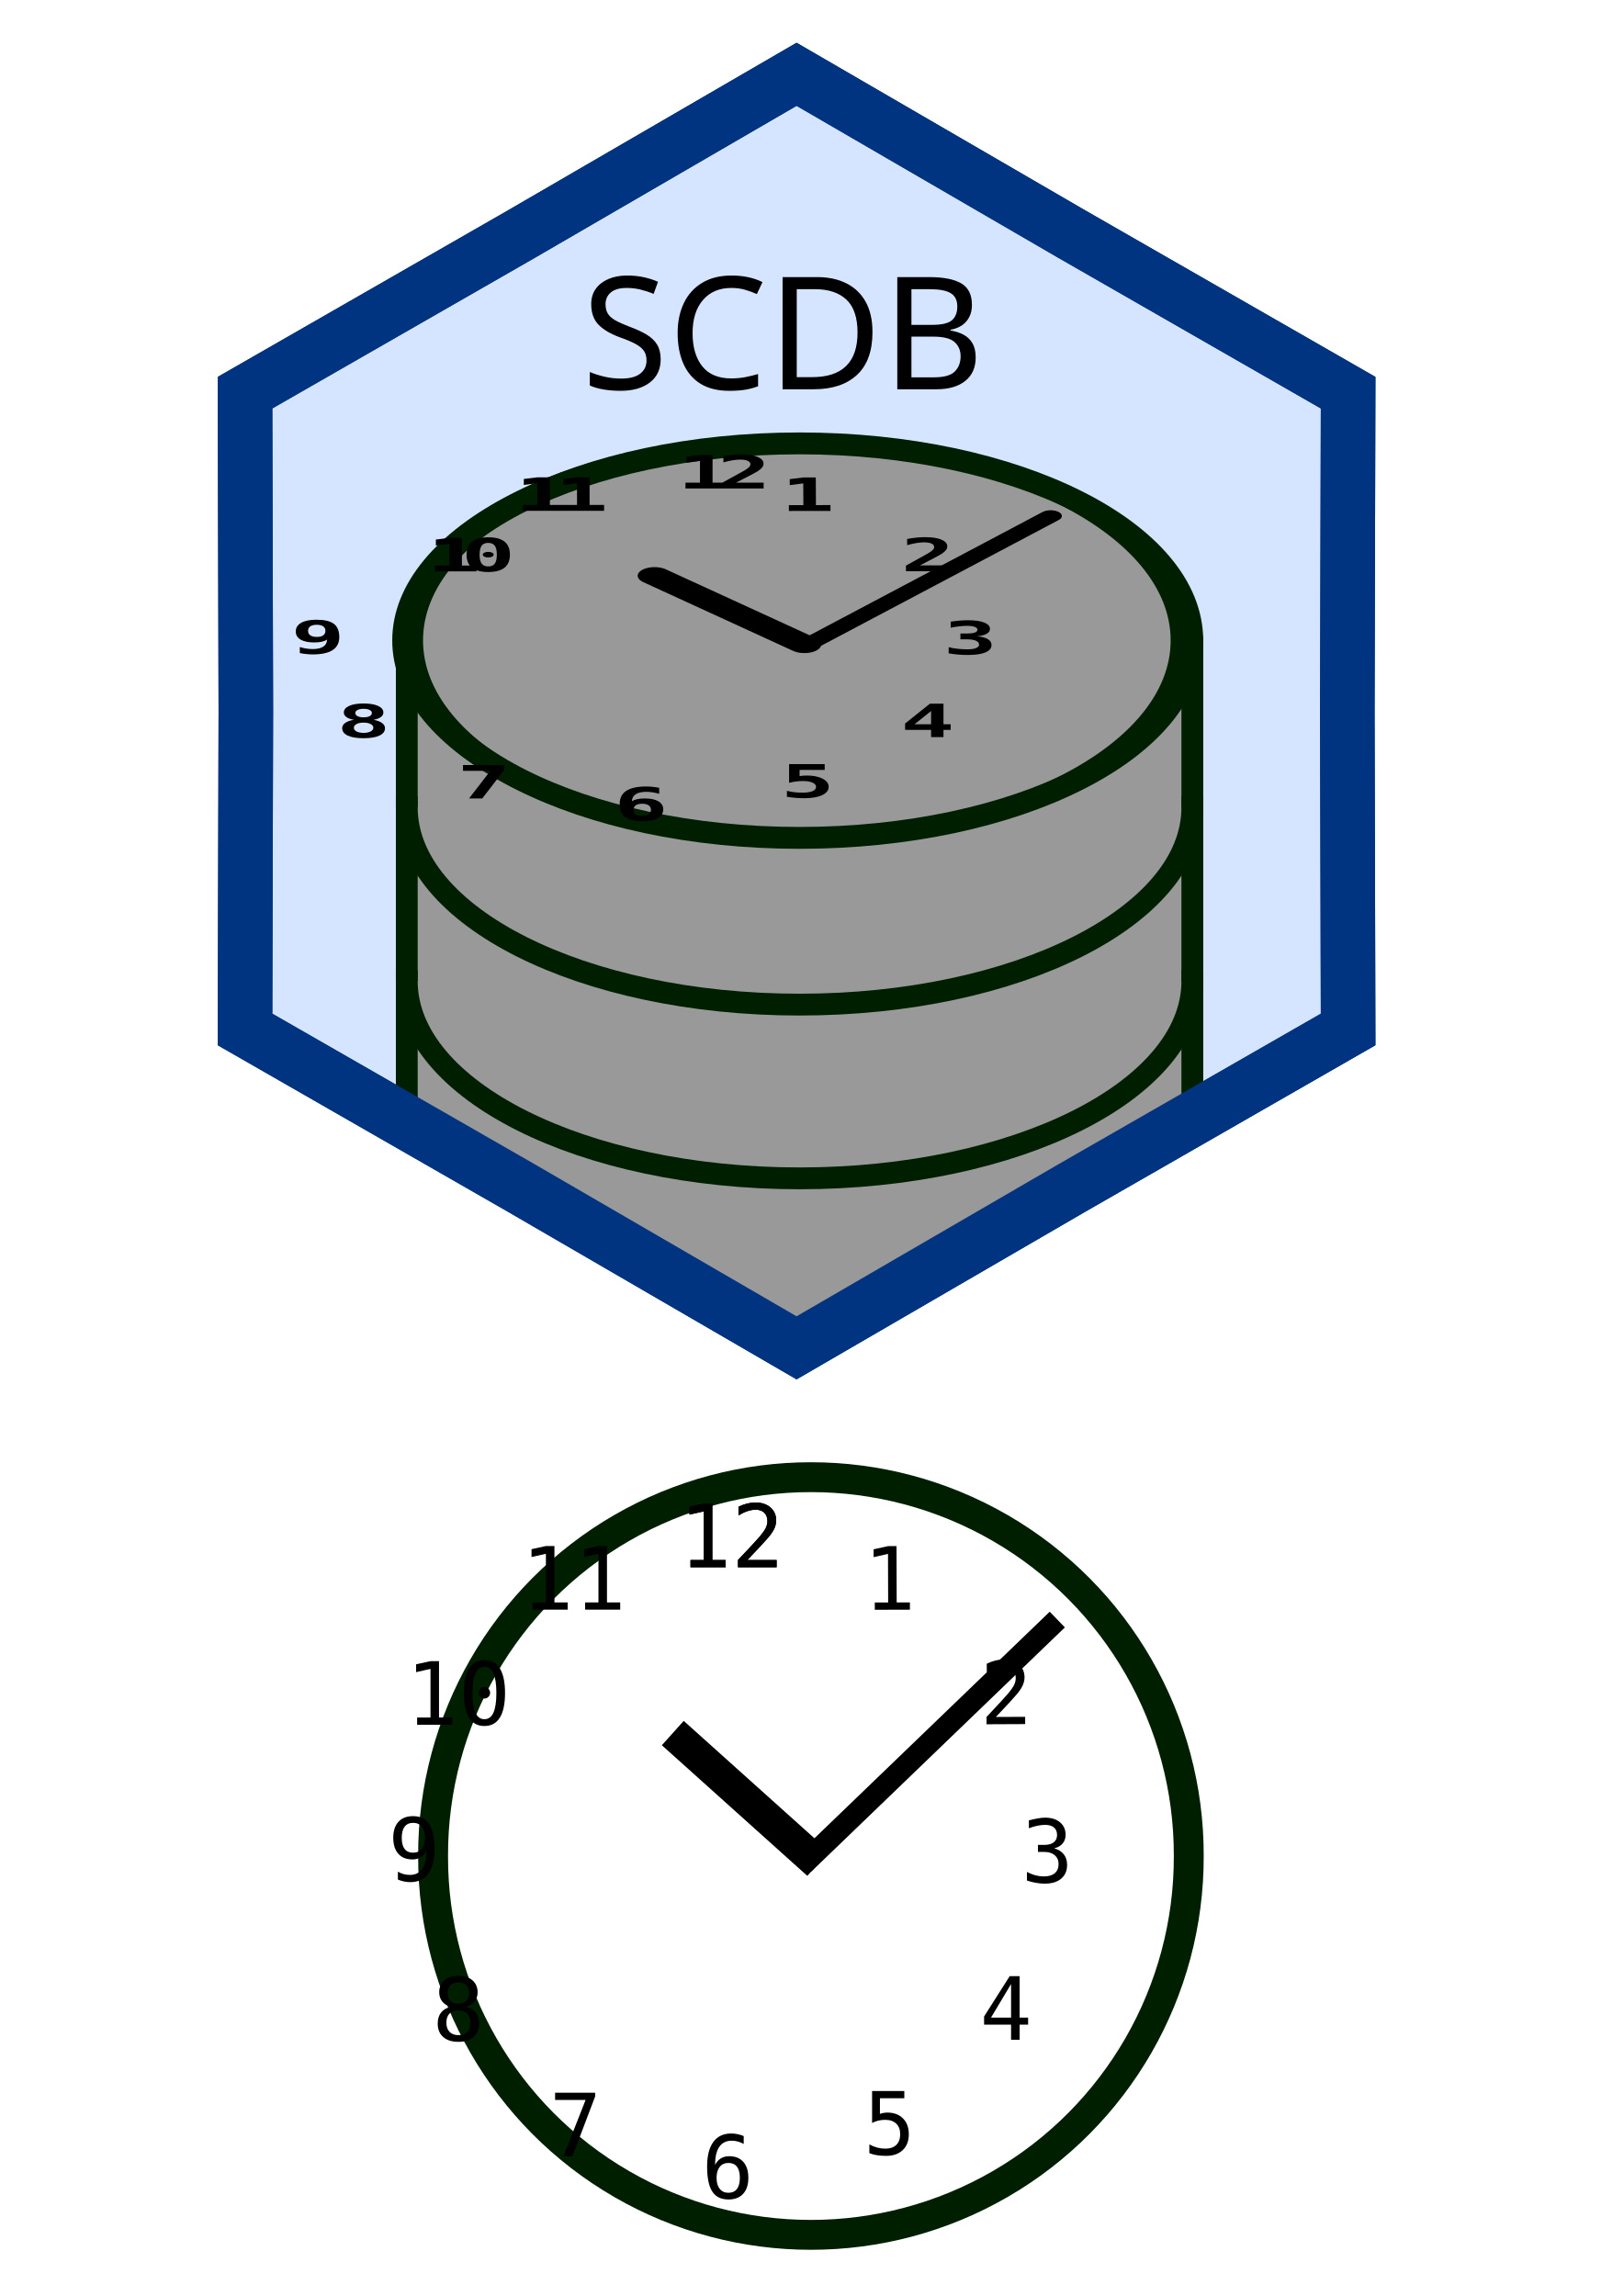
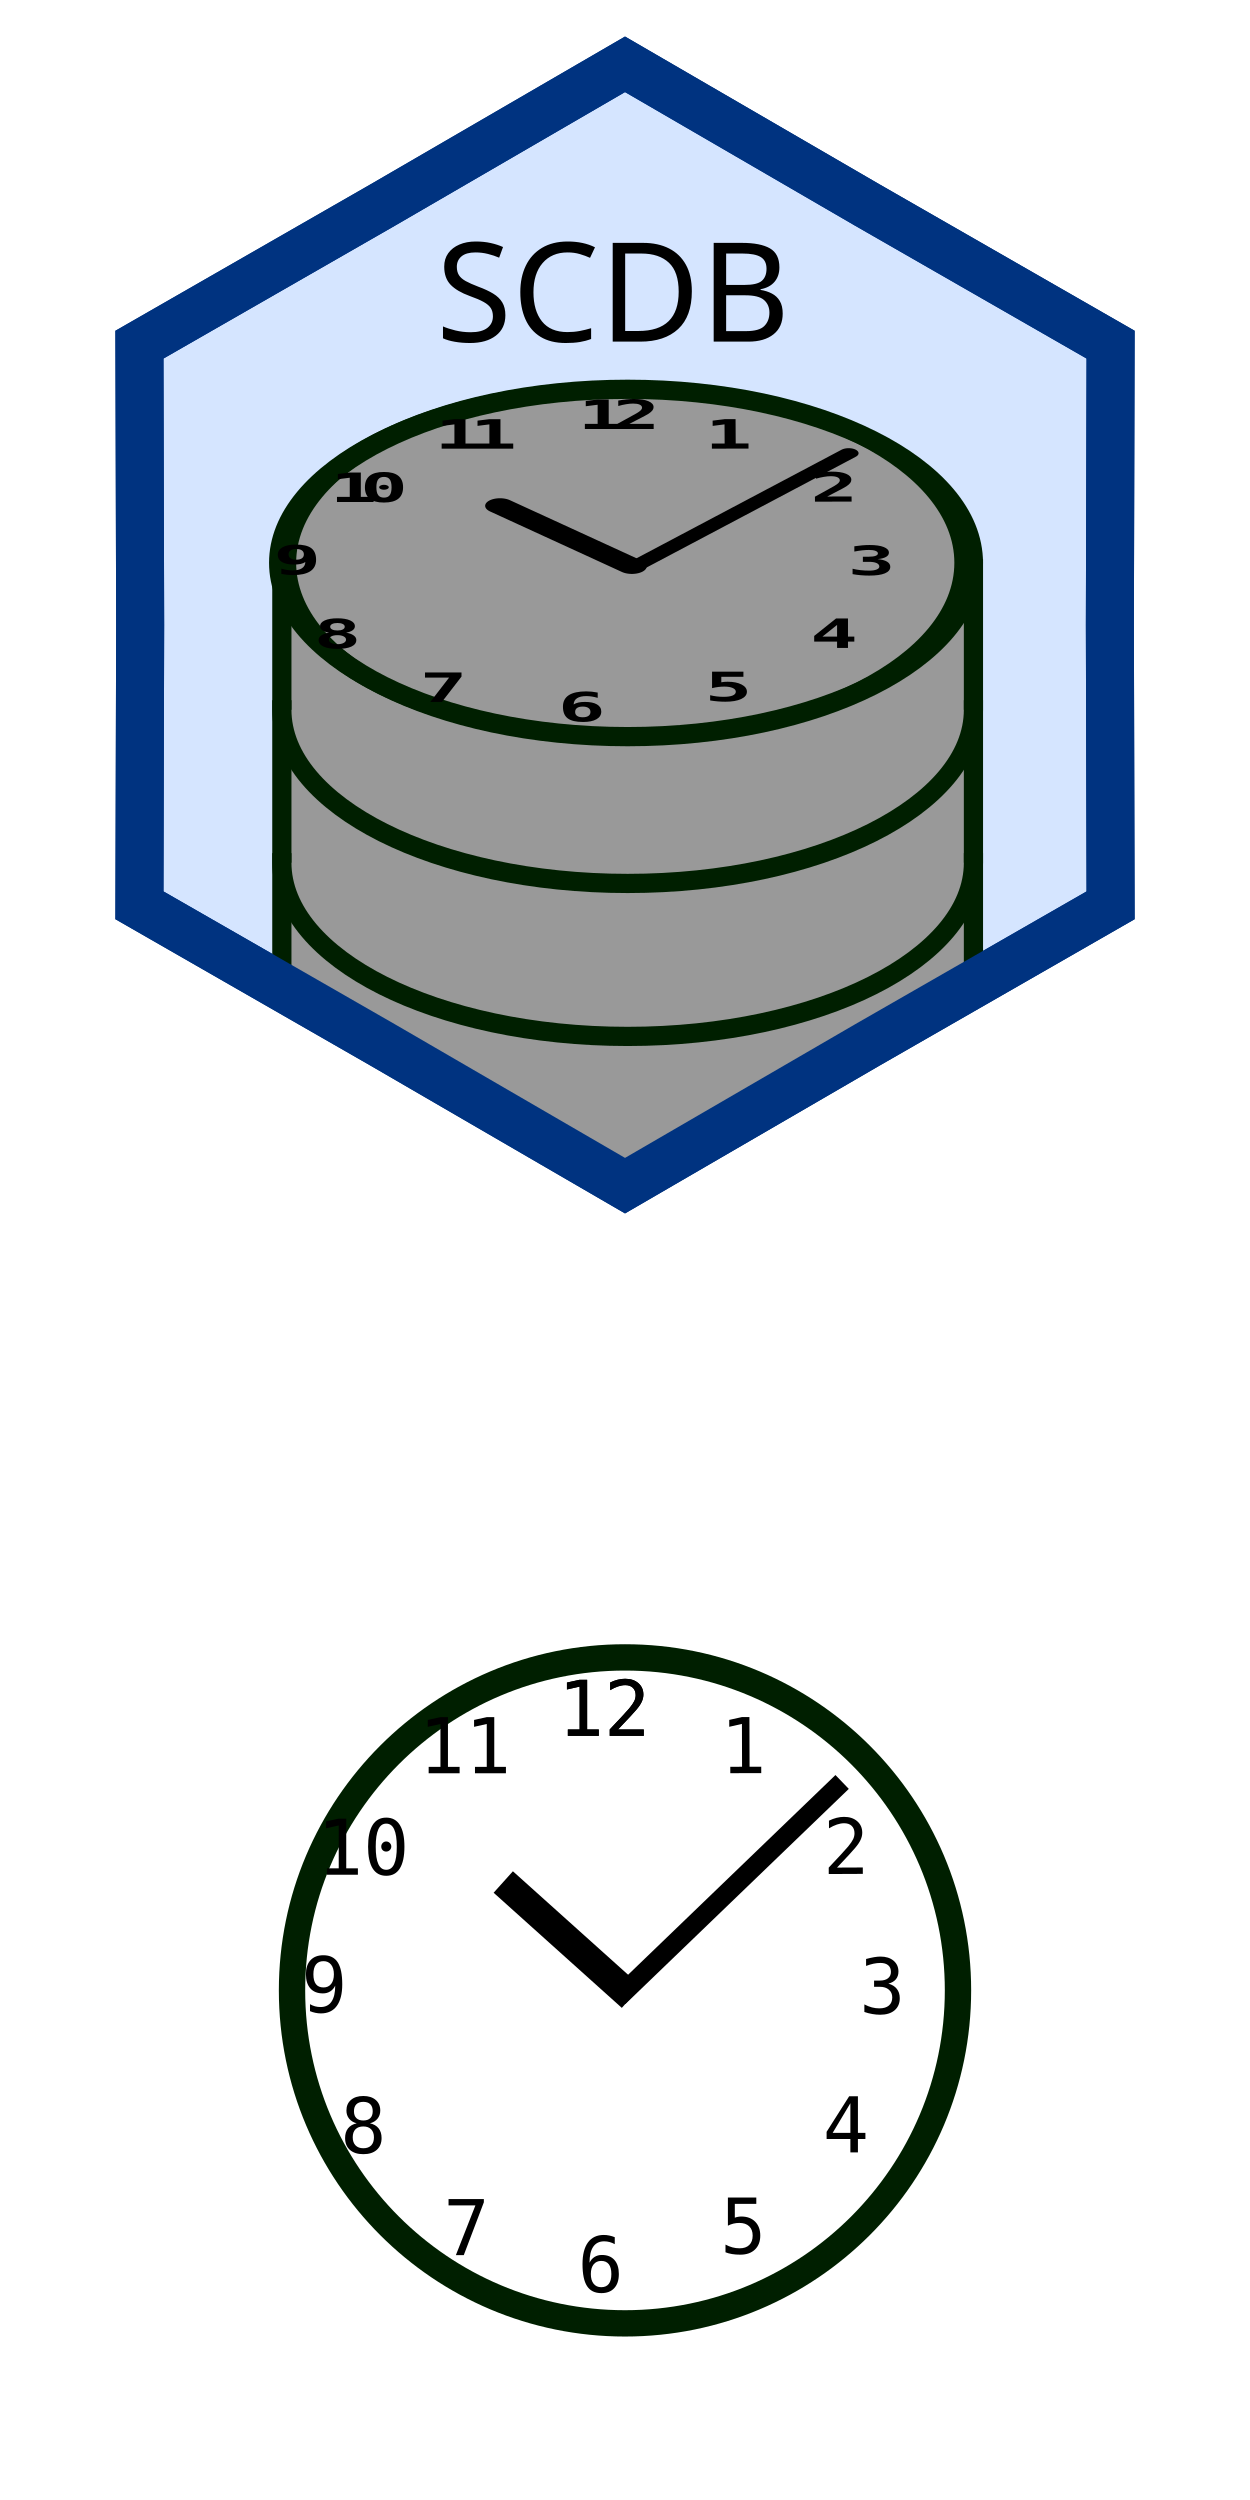
- <svg xmlns="http://www.w3.org/2000/svg" width="744.094" height="1052.362" id="svg3851" version="1.1">
+ <svg xmlns="http://www.w3.org/2000/svg" width="650" height="1300" id="svg3851" version="1.1">
  <defs id="defs3853">
    <clipPath id="clipPath4319" clipPathUnits="userSpaceOnUse">
-       <path style="fill:none;stroke:#003380;stroke-width:36.853;stroke-linecap:butt;stroke-linejoin:miter;stroke-miterlimit:4;stroke-opacity:1;stroke-dasharray:none" id="path4321" d="M -447.397,561.77 -633.976,668.852 -820,776.892 l -186.024,-108.041 -186.578,-107.082 0.554,-215.122 -0.554,-215.122 L -1006.024,24.444 -820,-83.596 l 186.024,108.041 186.578,107.082 -0.554,215.122 z" transform="matrix(0.6783726,0,0,0.6783726,166.3467,2302.13)" />
+       <path style="fill:none;stroke:#003380;stroke-width:36.853;stroke-linecap:butt;stroke-linejoin:miter;stroke-miterlimit:4;stroke-dasharray:none;stroke-opacity:1" id="path4321" d="M -447.397,561.77 -633.976,668.852 -820,776.892 l -186.024,-108.041 -186.578,-107.082 0.554,-215.122 -0.554,-215.122 L -1006.024,24.444 -820,-83.596 l 186.024,108.041 186.578,107.082 -0.554,215.122 z" transform="matrix(0.6783726,0,0,0.6783726,166.3467,2302.13)" />
    </clipPath>
  </defs>
  <g id="layer1">
-     <g id="g3678">
-       <path style="fill:none;stroke:#001f00;stroke-width:10;stroke-linecap:square;stroke-linejoin:miter;stroke-miterlimit:4;stroke-opacity:1;stroke-dasharray:none" id="path4341" d="m -701.429,2335.219 a 126.429,126.429 0 1 1 -252.857,0 126.429,126.429 0 1 1 252.857,0 z" transform="matrix(1.369565,0,0,1.369565,1505.427,-2347.536)" />
-       <text xml:space="preserve" style="font-size:40px;font-style:normal;font-weight:normal;line-height:125%;letter-spacing:0px;word-spacing:0px;fill:#000000;fill-opacity:1;stroke:none;font-family:Sans" x="371.625" y="718.348" id="text4347">
-         <tspan id="tspan4349" x="371.625" y="718.348" style="font-style:normal;font-variant:normal;font-weight:normal;font-stretch:normal;text-align:center;text-anchor:middle;font-family:Monospace;-inkscape-font-specification:Monospace">12</tspan>
+     <g id="g3678" transform="translate(-46.6223,184.3012)">
+       <circle style="fill:none;stroke:#001f00;stroke-width:10;stroke-linecap:square;stroke-linejoin:miter;stroke-miterlimit:4;stroke-dasharray:none;stroke-opacity:1" id="path4341" transform="matrix(1.369565,0,0,1.369565,1505.427,-2347.536)" cx="-827.857" cy="2335.219" r="126.429" />
+       <text xml:space="preserve" style="font-style:normal;font-weight:normal;line-height:0%;font-family:sans-serif;letter-spacing:0px;word-spacing:0px;fill:#000000;fill-opacity:1;stroke:none" x="371.625" y="718.348" id="text4347">
+         <tspan id="tspan4349" x="371.625" y="718.348" style="font-style:normal;font-variant:normal;font-weight:normal;font-stretch:normal;font-size:40px;line-height:1.25;font-family:monospace;-inkscape-font-specification:Monospace;text-align:center;text-anchor:middle">12</tspan>
      </text>
-       <text id="use4509" y="718.348" x="371.625" style="font-size:40px;font-style:normal;font-weight:normal;line-height:125%;letter-spacing:0px;word-spacing:0px;fill:#000000;fill-opacity:1;stroke:none;font-family:Sans" xml:space="preserve">
-         <tspan style="font-style:normal;font-variant:normal;font-weight:normal;font-stretch:normal;text-align:center;text-anchor:middle;font-family:Monospace;-inkscape-font-specification:Monospace" y="718.348" x="371.625" id="tspan4579">12</tspan>
+       <text id="use4509" y="718.348" x="371.625" style="font-style:normal;font-weight:normal;line-height:0%;font-family:sans-serif;letter-spacing:0px;word-spacing:0px;fill:#000000;fill-opacity:1;stroke:none" xml:space="preserve">
+         <tspan style="font-style:normal;font-variant:normal;font-weight:normal;font-stretch:normal;font-size:40px;line-height:1.25;font-family:monospace;-inkscape-font-specification:Monospace;text-align:center;text-anchor:middle" y="718.348" x="371.625" id="tspan4579">12</tspan>
      </text>
-       <text id="use4511" y="739.04" x="441.837" style="font-size:40px;font-style:normal;font-weight:normal;line-height:125%;letter-spacing:0px;word-spacing:0px;fill:#000000;fill-opacity:1;stroke:none;font-family:Sans" xml:space="preserve" transform="matrix(0.9999955,-0.00300943,0.00300943,0.9999955,0,0)">
-         <tspan style="font-style:normal;font-variant:normal;font-weight:normal;font-stretch:normal;text-align:center;text-anchor:middle;font-family:Monospace;-inkscape-font-specification:Monospace" y="739.04" x="441.837" id="tspan4575">1</tspan>
+       <text id="use4511" y="739.04" x="441.837" style="font-style:normal;font-weight:normal;line-height:0%;font-family:sans-serif;letter-spacing:0px;word-spacing:0px;fill:#000000;fill-opacity:1;stroke:none" xml:space="preserve" transform="rotate(-0.1724279)">
+         <tspan style="font-style:normal;font-variant:normal;font-weight:normal;font-stretch:normal;font-size:40px;line-height:1.25;font-family:monospace;-inkscape-font-specification:Monospace;text-align:center;text-anchor:middle" y="739.04" x="441.837" id="tspan4575">1</tspan>
      </text>
-       <text id="use4513" y="792.361" x="493.966" style="font-size:40px;font-style:normal;font-weight:normal;line-height:125%;letter-spacing:0px;word-spacing:0px;fill:#000000;fill-opacity:1;stroke:none;font-family:Sans" xml:space="preserve" transform="matrix(0.9999896,-0.00455195,0.00455195,0.9999896,0,0)">
-         <tspan style="font-style:normal;font-variant:normal;font-weight:normal;font-stretch:normal;text-align:center;text-anchor:middle;font-family:Monospace;-inkscape-font-specification:Monospace" y="792.361" x="493.966" id="tspan4571">2</tspan>
+       <text id="use4513" y="792.361" x="493.966" style="font-style:normal;font-weight:normal;line-height:0%;font-family:sans-serif;letter-spacing:0px;word-spacing:0px;fill:#000000;fill-opacity:1;stroke:none" xml:space="preserve" transform="rotate(-0.2608084)">
+         <tspan style="font-style:normal;font-variant:normal;font-weight:normal;font-stretch:normal;font-size:40px;line-height:1.25;font-family:monospace;-inkscape-font-specification:Monospace;text-align:center;text-anchor:middle" y="792.361" x="493.966" id="tspan4571">2</tspan>
      </text>
-       <text id="use4515" y="862.802" x="516.384" style="font-size:40px;font-style:normal;font-weight:normal;line-height:125%;letter-spacing:0px;word-spacing:0px;fill:#000000;fill-opacity:1;stroke:none;font-family:Sans" xml:space="preserve">
-         <tspan style="font-style:normal;font-variant:normal;font-weight:normal;font-stretch:normal;text-align:center;text-anchor:middle;font-family:Monospace;-inkscape-font-specification:Monospace" y="862.802" x="516.384" id="tspan4567">3</tspan>
+       <text id="use4515" y="862.802" x="516.384" style="font-style:normal;font-weight:normal;line-height:0%;font-family:sans-serif;letter-spacing:0px;word-spacing:0px;fill:#000000;fill-opacity:1;stroke:none" xml:space="preserve">
+         <tspan style="font-style:normal;font-variant:normal;font-weight:normal;font-stretch:normal;font-size:40px;line-height:1.25;font-family:monospace;-inkscape-font-specification:Monospace;text-align:center;text-anchor:middle" y="862.802" x="516.384" id="tspan4567">3</tspan>
      </text>
-       <text id="use4517" y="934.931" x="497.424" style="font-size:40px;font-style:normal;font-weight:normal;line-height:125%;letter-spacing:0px;word-spacing:0px;fill:#000000;fill-opacity:1;stroke:none;font-family:Sans" xml:space="preserve">
-         <tspan style="font-style:normal;font-variant:normal;font-weight:normal;font-stretch:normal;text-align:center;text-anchor:middle;font-family:Monospace;-inkscape-font-specification:Monospace" y="934.931" x="497.424" id="tspan4563">4</tspan>
+       <text id="use4517" y="934.931" x="497.424" style="font-style:normal;font-weight:normal;line-height:0%;font-family:sans-serif;letter-spacing:0px;word-spacing:0px;fill:#000000;fill-opacity:1;stroke:none" xml:space="preserve">
+         <tspan style="font-style:normal;font-variant:normal;font-weight:normal;font-stretch:normal;font-size:40px;line-height:1.25;font-family:monospace;-inkscape-font-specification:Monospace;text-align:center;text-anchor:middle" y="934.931" x="497.424" id="tspan4563">4</tspan>
      </text>
-       <text id="use4519" y="987.569" x="444.048" style="font-size:40px;font-style:normal;font-weight:normal;line-height:125%;letter-spacing:0px;word-spacing:0px;fill:#000000;fill-opacity:1;stroke:none;font-family:Sans" xml:space="preserve">
-         <tspan style="font-style:normal;font-variant:normal;font-weight:normal;font-stretch:normal;text-align:center;text-anchor:middle;font-family:Monospace;-inkscape-font-specification:Monospace" y="987.569" x="444.048" id="tspan4559">5</tspan>
+       <text id="use4519" y="987.569" x="444.048" style="font-style:normal;font-weight:normal;line-height:0%;font-family:sans-serif;letter-spacing:0px;word-spacing:0px;fill:#000000;fill-opacity:1;stroke:none" xml:space="preserve">
+         <tspan style="font-style:normal;font-variant:normal;font-weight:normal;font-stretch:normal;font-size:40px;line-height:1.25;font-family:monospace;-inkscape-font-specification:Monospace;text-align:center;text-anchor:middle" y="987.569" x="444.048" id="tspan4559">5</tspan>
      </text>
-       <text id="use4521" y="1007.561" x="369.899" style="font-size:40px;font-style:normal;font-weight:normal;line-height:125%;letter-spacing:0px;word-spacing:0px;fill:#000000;fill-opacity:1;stroke:none;font-family:Sans" xml:space="preserve">
-         <tspan style="font-style:normal;font-variant:normal;font-weight:normal;font-stretch:normal;text-align:center;text-anchor:middle;font-family:Monospace;-inkscape-font-specification:Monospace" y="1007.561" x="369.899" id="tspan4555">6</tspan>
+       <text id="use4521" y="1007.561" x="369.899" style="font-style:normal;font-weight:normal;line-height:0%;font-family:sans-serif;letter-spacing:0px;word-spacing:0px;fill:#000000;fill-opacity:1;stroke:none" xml:space="preserve">
+         <tspan style="font-style:normal;font-variant:normal;font-weight:normal;font-stretch:normal;font-size:40px;line-height:1.25;font-family:monospace;-inkscape-font-specification:Monospace;text-align:center;text-anchor:middle" y="1007.561" x="369.899" id="tspan4555">6</tspan>
      </text>
-       <text id="use4523" y="988.359" x="300.109" style="font-size:40px;font-style:normal;font-weight:normal;line-height:125%;letter-spacing:0px;word-spacing:0px;fill:#000000;fill-opacity:1;stroke:none;font-family:Sans" xml:space="preserve">
-         <tspan style="font-style:normal;font-variant:normal;font-weight:normal;font-stretch:normal;text-align:center;text-anchor:middle;font-family:Monospace;-inkscape-font-specification:Monospace" y="988.359" x="300.109" id="tspan4551">7</tspan>
+       <text id="use4523" y="988.359" x="300.109" style="font-style:normal;font-weight:normal;line-height:0%;font-family:sans-serif;letter-spacing:0px;word-spacing:0px;fill:#000000;fill-opacity:1;stroke:none" xml:space="preserve">
+         <tspan style="font-style:normal;font-variant:normal;font-weight:normal;font-stretch:normal;font-size:40px;line-height:1.25;font-family:monospace;-inkscape-font-specification:Monospace;text-align:center;text-anchor:middle" y="988.359" x="300.109" id="tspan4551">7</tspan>
      </text>
-       <text id="use4525" y="935.305" x="246.475" style="font-size:40px;font-style:normal;font-weight:normal;line-height:125%;letter-spacing:0px;word-spacing:0px;fill:#000000;fill-opacity:1;stroke:none;font-family:Sans" xml:space="preserve">
-         <tspan style="font-style:normal;font-variant:normal;font-weight:normal;font-stretch:normal;text-align:center;text-anchor:middle;font-family:Monospace;-inkscape-font-specification:Monospace" y="935.305" x="246.475" id="tspan4547">8</tspan>
+       <text id="use4525" y="935.305" x="246.475" style="font-style:normal;font-weight:normal;line-height:0%;font-family:sans-serif;letter-spacing:0px;word-spacing:0px;fill:#000000;fill-opacity:1;stroke:none" xml:space="preserve">
+         <tspan style="font-style:normal;font-variant:normal;font-weight:normal;font-stretch:normal;font-size:40px;line-height:1.25;font-family:monospace;-inkscape-font-specification:Monospace;text-align:center;text-anchor:middle" y="935.305" x="246.475" id="tspan4547">8</tspan>
      </text>
-       <text id="use4527" y="862.111" x="226.176" style="font-size:40px;font-style:normal;font-weight:normal;line-height:125%;letter-spacing:0px;word-spacing:0px;fill:#000000;fill-opacity:1;stroke:none;font-family:Sans" xml:space="preserve">
-         <tspan style="font-style:normal;font-variant:normal;font-weight:normal;font-stretch:normal;text-align:center;text-anchor:middle;font-family:Monospace;-inkscape-font-specification:Monospace" y="862.111" x="226.176" id="tspan4543">9</tspan>
+       <text id="use4527" y="862.111" x="226.176" style="font-style:normal;font-weight:normal;line-height:0%;font-family:sans-serif;letter-spacing:0px;word-spacing:0px;fill:#000000;fill-opacity:1;stroke:none" xml:space="preserve">
+         <tspan style="font-style:normal;font-variant:normal;font-weight:normal;font-stretch:normal;font-size:40px;line-height:1.25;font-family:monospace;-inkscape-font-specification:Monospace;text-align:center;text-anchor:middle" y="862.111" x="226.176" id="tspan4543">9</tspan>
      </text>
-       <text id="use4529" y="790.547" x="246.358" style="font-size:40px;font-style:normal;font-weight:normal;line-height:125%;letter-spacing:0px;word-spacing:0px;fill:#000000;fill-opacity:1;stroke:none;font-family:Sans" xml:space="preserve">
-         <tspan style="font-style:normal;font-variant:normal;font-weight:normal;font-stretch:normal;text-align:center;text-anchor:middle;font-family:Monospace;-inkscape-font-specification:Monospace" y="790.547" x="246.358" id="tspan4539">10</tspan>
+       <text id="use4529" y="790.547" x="246.358" style="font-style:normal;font-weight:normal;line-height:0%;font-family:sans-serif;letter-spacing:0px;word-spacing:0px;fill:#000000;fill-opacity:1;stroke:none" xml:space="preserve">
+         <tspan style="font-style:normal;font-variant:normal;font-weight:normal;font-stretch:normal;font-size:40px;line-height:1.25;font-family:monospace;-inkscape-font-specification:Monospace;text-align:center;text-anchor:middle" y="790.547" x="246.358" id="tspan4539">10</tspan>
      </text>
-       <text id="use4531" y="737.781" x="299.249" style="font-size:40px;font-style:normal;font-weight:normal;line-height:125%;letter-spacing:0px;word-spacing:0px;fill:#000000;fill-opacity:1;stroke:none;font-family:Sans" xml:space="preserve">
-         <tspan style="font-style:normal;font-variant:normal;font-weight:normal;font-stretch:normal;text-align:center;text-anchor:middle;font-family:Monospace;-inkscape-font-specification:Monospace" y="737.781" x="299.249" id="tspan4535">11</tspan>
+       <text id="use4531" y="737.781" x="299.249" style="font-style:normal;font-weight:normal;line-height:0%;font-family:sans-serif;letter-spacing:0px;word-spacing:0px;fill:#000000;fill-opacity:1;stroke:none" xml:space="preserve">
+         <tspan style="font-style:normal;font-variant:normal;font-weight:normal;font-stretch:normal;font-size:40px;line-height:1.25;font-family:monospace;-inkscape-font-specification:Monospace;text-align:center;text-anchor:middle" y="737.781" x="299.249" id="tspan4535">11</tspan>
      </text>
-       <path style="fill:none;stroke:#000000;stroke-width:10;stroke-linecap:butt;stroke-linejoin:miter;stroke-miterlimit:4;stroke-opacity:1;stroke-dasharray:none" d="M 368.342,854.214 484.525,742.319" id="path4581" />
-       <path id="path4583" d="m 308.319,794.342 66.655,59.872" style="fill:none;stroke:#000000;stroke-width:15;stroke-linecap:butt;stroke-linejoin:miter;stroke-miterlimit:4;stroke-opacity:1;stroke-dasharray:none" />
+       <path style="fill:none;stroke:#000000;stroke-width:10;stroke-linecap:butt;stroke-linejoin:miter;stroke-miterlimit:4;stroke-dasharray:none;stroke-opacity:1" d="M 368.342,854.214 484.525,742.319" id="path4581" />
+       <path id="path4583" d="m 308.319,794.342 66.655,59.872" style="fill:none;stroke:#000000;stroke-width:15;stroke-linecap:butt;stroke-linejoin:miter;stroke-miterlimit:4;stroke-dasharray:none;stroke-opacity:1" />
    </g>
-     <g id="g3709" transform="matrix(1.030077,0,0,0.5262217,-17.62963,-155.6317)">
+     <g id="g3709" transform="matrix(1.030077,0,0,0.5262217,1.370371,-136.6317)">
      <g id="g4951" transform="translate(0,2.87945)">
        <g id="g4866">
-           <g id="g5003">
-             <path style="fill:#d5e5ff;fill-rule:evenodd;stroke:#003380;stroke-width:36.853;stroke-linecap:butt;stroke-linejoin:miter;stroke-miterlimit:4;stroke-opacity:1;stroke-dasharray:none" id="path2985-1-6-4-8" d="M -447.397,561.77 -633.976,668.852 -820,776.892 l -186.024,-108.041 -186.578,-107.082 0.554,-215.122 -0.554,-215.122 L -1006.024,24.444 -820,-83.596 l 186.024,108.041 186.578,107.082 -0.554,215.122 z" transform="matrix(0.6585646,0,0,1.289138,911.5251,465.3463)" />
+           <g id="g5003" transform="matrix(0.9989643,0,0,0.9989239,-56.93042,-36.88002)">
+             <path style="fill:#d5e5ff;fill-rule:evenodd;stroke:#003380;stroke-width:36.853;stroke-linecap:butt;stroke-linejoin:miter;stroke-miterlimit:4;stroke-dasharray:none;stroke-opacity:1" id="path2985-1-6-4-8" d="M -447.397,561.77 -633.976,668.852 -820,776.892 l -186.024,-108.041 -186.578,-107.082 0.554,-215.122 -0.554,-215.122 L -1006.024,24.444 -820,-83.596 l 186.024,108.041 186.578,107.082 -0.554,215.122 z" transform="matrix(0.6585646,0,0,1.289138,911.5251,465.3463)" />
            <g transform="matrix(0.9708007,0,0,1.90034,750.0356,-3909.483)" clip-path="url(#clipPath4319)" id="g4312">
-               <rect style="fill:#999999;fill-opacity:1;stroke:#001f00;stroke-width:10;stroke-linecap:square;stroke-linejoin:miter;stroke-miterlimit:4;stroke-opacity:1;stroke-dasharray:none" id="rect3498" width="360" height="289.914" x="-568.549" y="2507.992" />
+               <rect style="fill:#999999;fill-opacity:1;stroke:#001f00;stroke-width:10;stroke-linecap:square;stroke-linejoin:miter;stroke-miterlimit:4;stroke-dasharray:none;stroke-opacity:1" id="rect3498" width="360" height="289.914" x="-568.549" y="2507.992" />
              <path style="fill:#999999;fill-opacity:1;stroke:#001f00;stroke-width:10;stroke-linecap:square;stroke-linejoin:miter;stroke-miterlimit:4;stroke-opacity:1" d="m -208.549,2734.681 c 0,49.931 -80.589,90.409 -180,90.409 -99.411,0 -180,-40.477 -180,-90.409" id="path3363-1-3" />
              <path style="fill:#999999;fill-opacity:1;stroke:#001f00;stroke-width:10;stroke-linecap:square;stroke-linejoin:miter;stroke-miterlimit:4;stroke-opacity:1" d="m -208.549,2661.053 c 0,49.931 -80.589,90.409 -180,90.409 -99.411,0 -180,-40.477 -180,-90.409" id="path3363-1-9" />
              <path style="fill:#999999;fill-opacity:1;stroke:#001f00;stroke-width:10;stroke-linecap:square;stroke-linejoin:miter;stroke-miterlimit:4;stroke-opacity:1" d="m -208.549,2581.426 c 0,49.931 -80.589,90.409 -180,90.409 -99.411,0 -180,-40.477 -180,-90.409" id="path3363-1" />
-               <path transform="matrix(2.17306,0,0,2.182927,1782.426,-2793.354)" d="m -916.208,2427.18 c 0,22.874 -37.085,41.416 -82.833,41.416 -45.747,0 -82.832,-18.543 -82.832,-41.416 0,-22.874 37.085,-41.416 82.832,-41.416 45.747,0 82.833,18.543 82.833,41.416 z" id="path3363" style="fill:#999999;fill-opacity:1;stroke:#001f00;stroke-width:4.591;stroke-linecap:square;stroke-linejoin:miter;stroke-miterlimit:4;stroke-opacity:1;stroke-dasharray:none" />
+               <ellipse transform="matrix(2.17306,0,0,2.182927,1782.426,-2793.354)" id="path3363" style="fill:#999999;fill-opacity:1;stroke:#001f00;stroke-width:4.591;stroke-linecap:square;stroke-linejoin:miter;stroke-miterlimit:4;stroke-dasharray:none;stroke-opacity:1" cx="-999.041" cy="2427.18" rx="82.833" ry="41.416" />
            </g>
-             <text xml:space="preserve" style="font-size:87.649px;font-style:normal;font-weight:normal;line-height:125%;letter-spacing:0px;word-spacing:0px;fill:#000000;fill-opacity:1;stroke:none;font-family:Sans" x="266.625" y="176.898" id="text3093-5-2-4-0" transform="matrix(0.9708007,0,0,1.90034,17.11486,295.7531)">
-               <tspan x="266.625" y="176.898" id="tspan3143-1-8" style="font-size:72px">SCDB</tspan>
+             <text xml:space="preserve" style="font-style:normal;font-weight:normal;line-height:0%;font-family:sans-serif;letter-spacing:0px;word-spacing:0px;fill:#000000;fill-opacity:1;stroke:none" x="266.625" y="176.898" id="text3093-5-2-4-0" transform="matrix(0.9708007,0,0,1.90034,17.11486,295.7531)">
+               <tspan x="266.625" y="176.898" id="tspan3143-1-8" style="font-size:72px;line-height:1.25;font-family:sans-serif">SCDB</tspan>
            </text>
-             <path style="fill:none;stroke:#003380;stroke-width:36.853;stroke-linecap:butt;stroke-linejoin:miter;stroke-miterlimit:4;stroke-opacity:1;stroke-dasharray:none" id="path2985-1-6-4-8-5" d="M -447.397,561.77 -633.976,668.852 -820,776.892 l -186.024,-108.041 -186.578,-107.082 0.554,-215.122 -0.554,-215.122 L -1006.024,24.444 -820,-83.596 l 186.024,108.041 186.578,107.082 -0.554,215.122 z" transform="matrix(0.6585646,0,0,1.289138,911.5251,465.3463)" />
-             <path style="fill:none;stroke:#001f00;stroke-width:10;stroke-linecap:square;stroke-linejoin:miter;stroke-miterlimit:4;stroke-opacity:1;stroke-dasharray:none" id="path3711" d="m -701.429,2335.219 c 0,69.825 -56.604,126.429 -126.429,126.429 -69.825,0 -126.429,-56.604 -126.429,-126.429 0,-69.825 56.604,-126.428 126.429,-126.428 69.825,0 126.429,56.604 126.429,126.428 z" transform="matrix(1.369565,0,0,1.369565,1505.427,-2347.536)" />
-             <text id="text3717" y="718.348" x="371.625" style="font-size:40px;font-style:normal;font-weight:bold;line-height:125%;letter-spacing:-6.411px;word-spacing:0px;fill:#000000;fill-opacity:1;stroke:none;font-family:Sans;-inkscape-font-specification:Sans Bold" xml:space="preserve">
-               <tspan style="font-style:normal;font-variant:normal;font-weight:bold;font-stretch:normal;text-align:center;letter-spacing:-6.411px;text-anchor:middle;font-family:Monospace;-inkscape-font-specification:Sans Bold" y="718.348" x="368.42" id="tspan3719">12</tspan>
+             <path style="fill:none;stroke:#003380;stroke-width:36.853;stroke-linecap:butt;stroke-linejoin:miter;stroke-miterlimit:4;stroke-dasharray:none;stroke-opacity:1" id="path2985-1-6-4-8-5" d="M -447.397,561.77 -633.976,668.852 -820,776.892 l -186.024,-108.041 -186.578,-107.082 0.554,-215.122 -0.554,-215.122 L -1006.024,24.444 -820,-83.596 l 186.024,108.041 186.578,107.082 -0.554,215.122 z" transform="matrix(0.6585646,0,0,1.289138,911.5251,465.3463)" />
+             <circle style="fill:none;stroke:#001f00;stroke-width:10;stroke-linecap:square;stroke-linejoin:miter;stroke-miterlimit:4;stroke-dasharray:none;stroke-opacity:1" id="path3711" transform="matrix(1.369565,0,0,1.369565,1505.427,-2347.536)" cx="-827.857" cy="2335.219" r="126.429" />
+             <text id="text3717" y="718.348" x="371.625" style="font-style:normal;font-weight:bold;line-height:0%;font-family:sans-serif;-inkscape-font-specification:'Sans Bold';letter-spacing:-6.411px;word-spacing:0px;fill:#000000;fill-opacity:1;stroke:none" xml:space="preserve">
+               <tspan style="font-style:normal;font-variant:normal;font-weight:bold;font-stretch:normal;font-size:40px;line-height:1.25;font-family:monospace;-inkscape-font-specification:'Sans Bold';text-align:center;letter-spacing:-6.411px;text-anchor:middle" y="718.348" x="368.42" id="tspan3719">12</tspan>
            </text>
-             <text id="text3721" y="739.04" x="441.837" style="font-size:40px;font-style:normal;font-weight:bold;line-height:125%;letter-spacing:0px;word-spacing:0px;fill:#000000;fill-opacity:1;stroke:none;font-family:Sans;-inkscape-font-specification:Sans Bold" xml:space="preserve" transform="matrix(0.9999955,-0.00300943,0.00300943,0.9999955,0,0)">
-               <tspan style="font-style:normal;font-variant:normal;font-weight:bold;font-stretch:normal;text-align:center;text-anchor:middle;font-family:Monospace;-inkscape-font-specification:Sans Bold" y="739.04" x="441.837" id="tspan3723">1</tspan>
+             <text id="text3721" y="739.04" x="441.837" style="font-style:normal;font-weight:bold;line-height:0%;font-family:sans-serif;-inkscape-font-specification:'Sans Bold';letter-spacing:0px;word-spacing:0px;fill:#000000;fill-opacity:1;stroke:none" xml:space="preserve" transform="rotate(-0.1724279)">
+               <tspan style="font-style:normal;font-variant:normal;font-weight:bold;font-stretch:normal;font-size:40px;line-height:1.25;font-family:monospace;-inkscape-font-specification:'Sans Bold';text-align:center;text-anchor:middle" y="739.04" x="441.837" id="tspan3723">1</tspan>
            </text>
-             <text id="text3725" y="792.361" x="493.966" style="font-size:40px;font-style:normal;font-weight:bold;line-height:125%;letter-spacing:0px;word-spacing:0px;fill:#000000;fill-opacity:1;stroke:none;font-family:Sans;-inkscape-font-specification:Sans Bold" xml:space="preserve" transform="matrix(0.9999896,-0.00455195,0.00455195,0.9999896,0,0)">
-               <tspan style="font-style:normal;font-variant:normal;font-weight:bold;font-stretch:normal;text-align:center;text-anchor:middle;font-family:Monospace;-inkscape-font-specification:Sans Bold" y="792.361" x="493.966" id="tspan3727">2</tspan>
+             <text id="text3725" y="792.361" x="493.966" style="font-style:normal;font-weight:bold;line-height:0%;font-family:sans-serif;-inkscape-font-specification:'Sans Bold';letter-spacing:0px;word-spacing:0px;fill:#000000;fill-opacity:1;stroke:none" xml:space="preserve" transform="rotate(-0.2608084)">
+               <tspan style="font-style:normal;font-variant:normal;font-weight:bold;font-stretch:normal;font-size:40px;line-height:1.25;font-family:monospace;-inkscape-font-specification:'Sans Bold';text-align:center;text-anchor:middle" y="792.361" x="493.966" id="tspan3727">2</tspan>
            </text>
-             <text id="text3729" y="862.802" x="516.384" style="font-size:40px;font-style:normal;font-weight:bold;line-height:125%;letter-spacing:0px;word-spacing:0px;fill:#000000;fill-opacity:1;stroke:none;font-family:Sans;-inkscape-font-specification:Sans Bold" xml:space="preserve">
-               <tspan style="font-style:normal;font-variant:normal;font-weight:bold;font-stretch:normal;text-align:center;text-anchor:middle;font-family:Monospace;-inkscape-font-specification:Sans Bold" y="862.802" x="516.384" id="tspan3731">3</tspan>
+             <text id="text3729" y="862.802" x="516.384" style="font-style:normal;font-weight:bold;line-height:0%;font-family:sans-serif;-inkscape-font-specification:'Sans Bold';letter-spacing:0px;word-spacing:0px;fill:#000000;fill-opacity:1;stroke:none" xml:space="preserve">
+               <tspan style="font-style:normal;font-variant:normal;font-weight:bold;font-stretch:normal;font-size:40px;line-height:1.25;font-family:monospace;-inkscape-font-specification:'Sans Bold';text-align:center;text-anchor:middle" y="862.802" x="516.384" id="tspan3731">3</tspan>
            </text>
-             <text id="text3733" y="934.931" x="497.424" style="font-size:40px;font-style:normal;font-weight:bold;line-height:125%;letter-spacing:0px;word-spacing:0px;fill:#000000;fill-opacity:1;stroke:none;font-family:Sans;-inkscape-font-specification:Sans Bold" xml:space="preserve">
-               <tspan style="font-style:normal;font-variant:normal;font-weight:bold;font-stretch:normal;text-align:center;text-anchor:middle;font-family:Monospace;-inkscape-font-specification:Sans Bold" y="934.931" x="497.424" id="tspan3735">4</tspan>
+             <text id="text3733" y="934.931" x="497.424" style="font-style:normal;font-weight:bold;line-height:0%;font-family:sans-serif;-inkscape-font-specification:'Sans Bold';letter-spacing:0px;word-spacing:0px;fill:#000000;fill-opacity:1;stroke:none" xml:space="preserve">
+               <tspan style="font-style:normal;font-variant:normal;font-weight:bold;font-stretch:normal;font-size:40px;line-height:1.25;font-family:monospace;-inkscape-font-specification:'Sans Bold';text-align:center;text-anchor:middle" y="934.931" x="497.424" id="tspan3735">4</tspan>
            </text>
-             <text id="text3737" y="987.569" x="444.048" style="font-size:40px;font-style:normal;font-weight:bold;line-height:125%;letter-spacing:0px;word-spacing:0px;fill:#000000;fill-opacity:1;stroke:none;font-family:Sans;-inkscape-font-specification:Sans Bold" xml:space="preserve">
-               <tspan style="font-style:normal;font-variant:normal;font-weight:bold;font-stretch:normal;text-align:center;text-anchor:middle;font-family:Monospace;-inkscape-font-specification:Sans Bold" y="987.569" x="444.048" id="tspan3739">5</tspan>
+             <text id="text3737" y="987.569" x="444.048" style="font-style:normal;font-weight:bold;line-height:0%;font-family:sans-serif;-inkscape-font-specification:'Sans Bold';letter-spacing:0px;word-spacing:0px;fill:#000000;fill-opacity:1;stroke:none" xml:space="preserve">
+               <tspan style="font-style:normal;font-variant:normal;font-weight:bold;font-stretch:normal;font-size:40px;line-height:1.25;font-family:monospace;-inkscape-font-specification:'Sans Bold';text-align:center;text-anchor:middle" y="987.569" x="444.048" id="tspan3739">5</tspan>
            </text>
-             <text id="text3741" y="1007.561" x="369.899" style="font-size:40px;font-style:normal;font-weight:bold;line-height:125%;letter-spacing:0px;word-spacing:0px;fill:#000000;fill-opacity:1;stroke:none;font-family:Sans;-inkscape-font-specification:Sans Bold" xml:space="preserve">
-               <tspan style="font-style:normal;font-variant:normal;font-weight:bold;font-stretch:normal;text-align:center;text-anchor:middle;font-family:Monospace;-inkscape-font-specification:Sans Bold" y="1007.561" x="369.899" id="tspan3743">6</tspan>
+             <text id="text3741" y="1007.561" x="369.899" style="font-style:normal;font-weight:bold;line-height:0%;font-family:sans-serif;-inkscape-font-specification:'Sans Bold';letter-spacing:0px;word-spacing:0px;fill:#000000;fill-opacity:1;stroke:none" xml:space="preserve">
+               <tspan style="font-style:normal;font-variant:normal;font-weight:bold;font-stretch:normal;font-size:40px;line-height:1.25;font-family:monospace;-inkscape-font-specification:'Sans Bold';text-align:center;text-anchor:middle" y="1007.561" x="369.899" id="tspan3743">6</tspan>
            </text>
-             <text id="text3745" y="988.359" x="300.109" style="font-size:40px;font-style:normal;font-weight:bold;line-height:125%;letter-spacing:0px;word-spacing:0px;fill:#000000;fill-opacity:1;stroke:none;font-family:Sans;-inkscape-font-specification:Sans Bold" xml:space="preserve">
-               <tspan style="font-style:normal;font-variant:normal;font-weight:bold;font-stretch:normal;text-align:center;text-anchor:middle;font-family:Monospace;-inkscape-font-specification:Sans Bold" y="988.359" x="300.109" id="tspan3747">7</tspan>
+             <text id="text3745" y="988.359" x="300.109" style="font-style:normal;font-weight:bold;line-height:0%;font-family:sans-serif;-inkscape-font-specification:'Sans Bold';letter-spacing:0px;word-spacing:0px;fill:#000000;fill-opacity:1;stroke:none" xml:space="preserve">
+               <tspan style="font-style:normal;font-variant:normal;font-weight:bold;font-stretch:normal;font-size:40px;line-height:1.25;font-family:monospace;-inkscape-font-specification:'Sans Bold';text-align:center;text-anchor:middle" y="988.359" x="300.109" id="tspan3747">7</tspan>
            </text>
-             <text id="text3749" y="935.305" x="246.475" style="font-size:40px;font-style:normal;font-weight:bold;line-height:125%;letter-spacing:0px;word-spacing:0px;fill:#000000;fill-opacity:1;stroke:none;font-family:Sans;-inkscape-font-specification:Sans Bold" xml:space="preserve">
-               <tspan style="font-style:normal;font-variant:normal;font-weight:bold;font-stretch:normal;text-align:center;text-anchor:middle;font-family:Monospace;-inkscape-font-specification:Sans Bold" y="935.305" x="246.475" id="tspan3751">8</tspan>
+             <text id="text3749" y="935.305" x="246.475" style="font-style:normal;font-weight:bold;line-height:0%;font-family:sans-serif;-inkscape-font-specification:'Sans Bold';letter-spacing:0px;word-spacing:0px;fill:#000000;fill-opacity:1;stroke:none" xml:space="preserve">
+               <tspan style="font-style:normal;font-variant:normal;font-weight:bold;font-stretch:normal;font-size:40px;line-height:1.25;font-family:monospace;-inkscape-font-specification:'Sans Bold';text-align:center;text-anchor:middle" y="935.305" x="246.475" id="tspan3751">8</tspan>
            </text>
-             <text id="text3753" y="862.111" x="226.176" style="font-size:40px;font-style:normal;font-weight:bold;line-height:125%;letter-spacing:0px;word-spacing:0px;fill:#000000;fill-opacity:1;stroke:none;font-family:Sans;-inkscape-font-specification:Sans Bold" xml:space="preserve">
-               <tspan style="font-style:normal;font-variant:normal;font-weight:bold;font-stretch:normal;text-align:center;text-anchor:middle;font-family:Monospace;-inkscape-font-specification:Sans Bold" y="862.111" x="226.176" id="tspan3755">9</tspan>
+             <text id="text3753" y="862.111" x="226.176" style="font-style:normal;font-weight:bold;line-height:0%;font-family:sans-serif;-inkscape-font-specification:'Sans Bold';letter-spacing:0px;word-spacing:0px;fill:#000000;fill-opacity:1;stroke:none" xml:space="preserve">
+               <tspan style="font-style:normal;font-variant:normal;font-weight:bold;font-stretch:normal;font-size:40px;line-height:1.25;font-family:monospace;-inkscape-font-specification:'Sans Bold';text-align:center;text-anchor:middle" y="862.111" x="226.176" id="tspan3755">9</tspan>
            </text>
-             <text id="text3757" y="790.547" x="246.358" style="font-size:40px;font-style:normal;font-weight:bold;line-height:125%;letter-spacing:-8.706px;word-spacing:0px;fill:#000000;fill-opacity:1;stroke:none;font-family:Sans;-inkscape-font-specification:Sans Bold" xml:space="preserve">
-               <tspan style="font-style:normal;font-variant:normal;font-weight:bold;font-stretch:normal;text-align:center;letter-spacing:-8.706px;text-anchor:middle;font-family:Monospace;-inkscape-font-specification:Sans Bold" y="790.547" x="242.005" id="tspan3759">10</tspan>
+             <text id="text3757" y="790.547" x="246.358" style="font-style:normal;font-weight:bold;line-height:0%;font-family:sans-serif;-inkscape-font-specification:'Sans Bold';letter-spacing:-8.706px;word-spacing:0px;fill:#000000;fill-opacity:1;stroke:none" xml:space="preserve">
+               <tspan style="font-style:normal;font-variant:normal;font-weight:bold;font-stretch:normal;font-size:40px;line-height:1.25;font-family:monospace;-inkscape-font-specification:'Sans Bold';text-align:center;letter-spacing:-8.706px;text-anchor:middle" y="790.547" x="242.005" id="tspan3759">10</tspan>
            </text>
-             <text id="text3761" y="737.781" x="299.249" style="font-size:40px;font-style:normal;font-weight:bold;line-height:125%;letter-spacing:-6.411px;word-spacing:0px;fill:#000000;fill-opacity:1;stroke:none;font-family:Sans;-inkscape-font-specification:Sans Bold" xml:space="preserve">
-               <tspan style="font-style:normal;font-variant:normal;font-weight:bold;font-stretch:normal;text-align:center;letter-spacing:-6.411px;text-anchor:middle;font-family:Monospace;-inkscape-font-specification:Sans Bold" y="737.781" x="296.044" id="tspan3763">11</tspan>
+             <text id="text3761" y="737.781" x="299.249" style="font-style:normal;font-weight:bold;line-height:0%;font-family:sans-serif;-inkscape-font-specification:'Sans Bold';letter-spacing:-6.411px;word-spacing:0px;fill:#000000;fill-opacity:1;stroke:none" xml:space="preserve">
+               <tspan style="font-style:normal;font-variant:normal;font-weight:bold;font-stretch:normal;font-size:40px;line-height:1.25;font-family:monospace;-inkscape-font-specification:'Sans Bold';text-align:center;letter-spacing:-6.411px;text-anchor:middle" y="737.781" x="296.044" id="tspan3763">11</tspan>
            </text>
-             <path style="fill:none;stroke:#000000;stroke-width:10;stroke-linecap:round;stroke-linejoin:miter;stroke-miterlimit:4;stroke-opacity:1;stroke-dasharray:none" d="M 374.93,855.911 484.525,742.319" id="path3765" />
-             <path id="path3767" d="m 308.319,794.342 66.655,59.872" style="fill:none;stroke:#000000;stroke-width:15.001;stroke-linecap:round;stroke-linejoin:round;stroke-miterlimit:4;stroke-opacity:1;stroke-dasharray:none;marker-start:none" />
+             <path style="fill:none;stroke:#000000;stroke-width:10;stroke-linecap:round;stroke-linejoin:miter;stroke-miterlimit:4;stroke-dasharray:none;stroke-opacity:1" d="M 374.93,855.911 484.525,742.319" id="path3765" />
+             <path id="path3767" d="m 308.319,794.342 66.655,59.872" style="fill:none;stroke:#000000;stroke-width:15.001;stroke-linecap:round;stroke-linejoin:round;stroke-miterlimit:4;stroke-dasharray:none;stroke-opacity:1;marker-start:none" />
          </g>
        </g>
      </g>
    </g>
  </g>
</svg>
